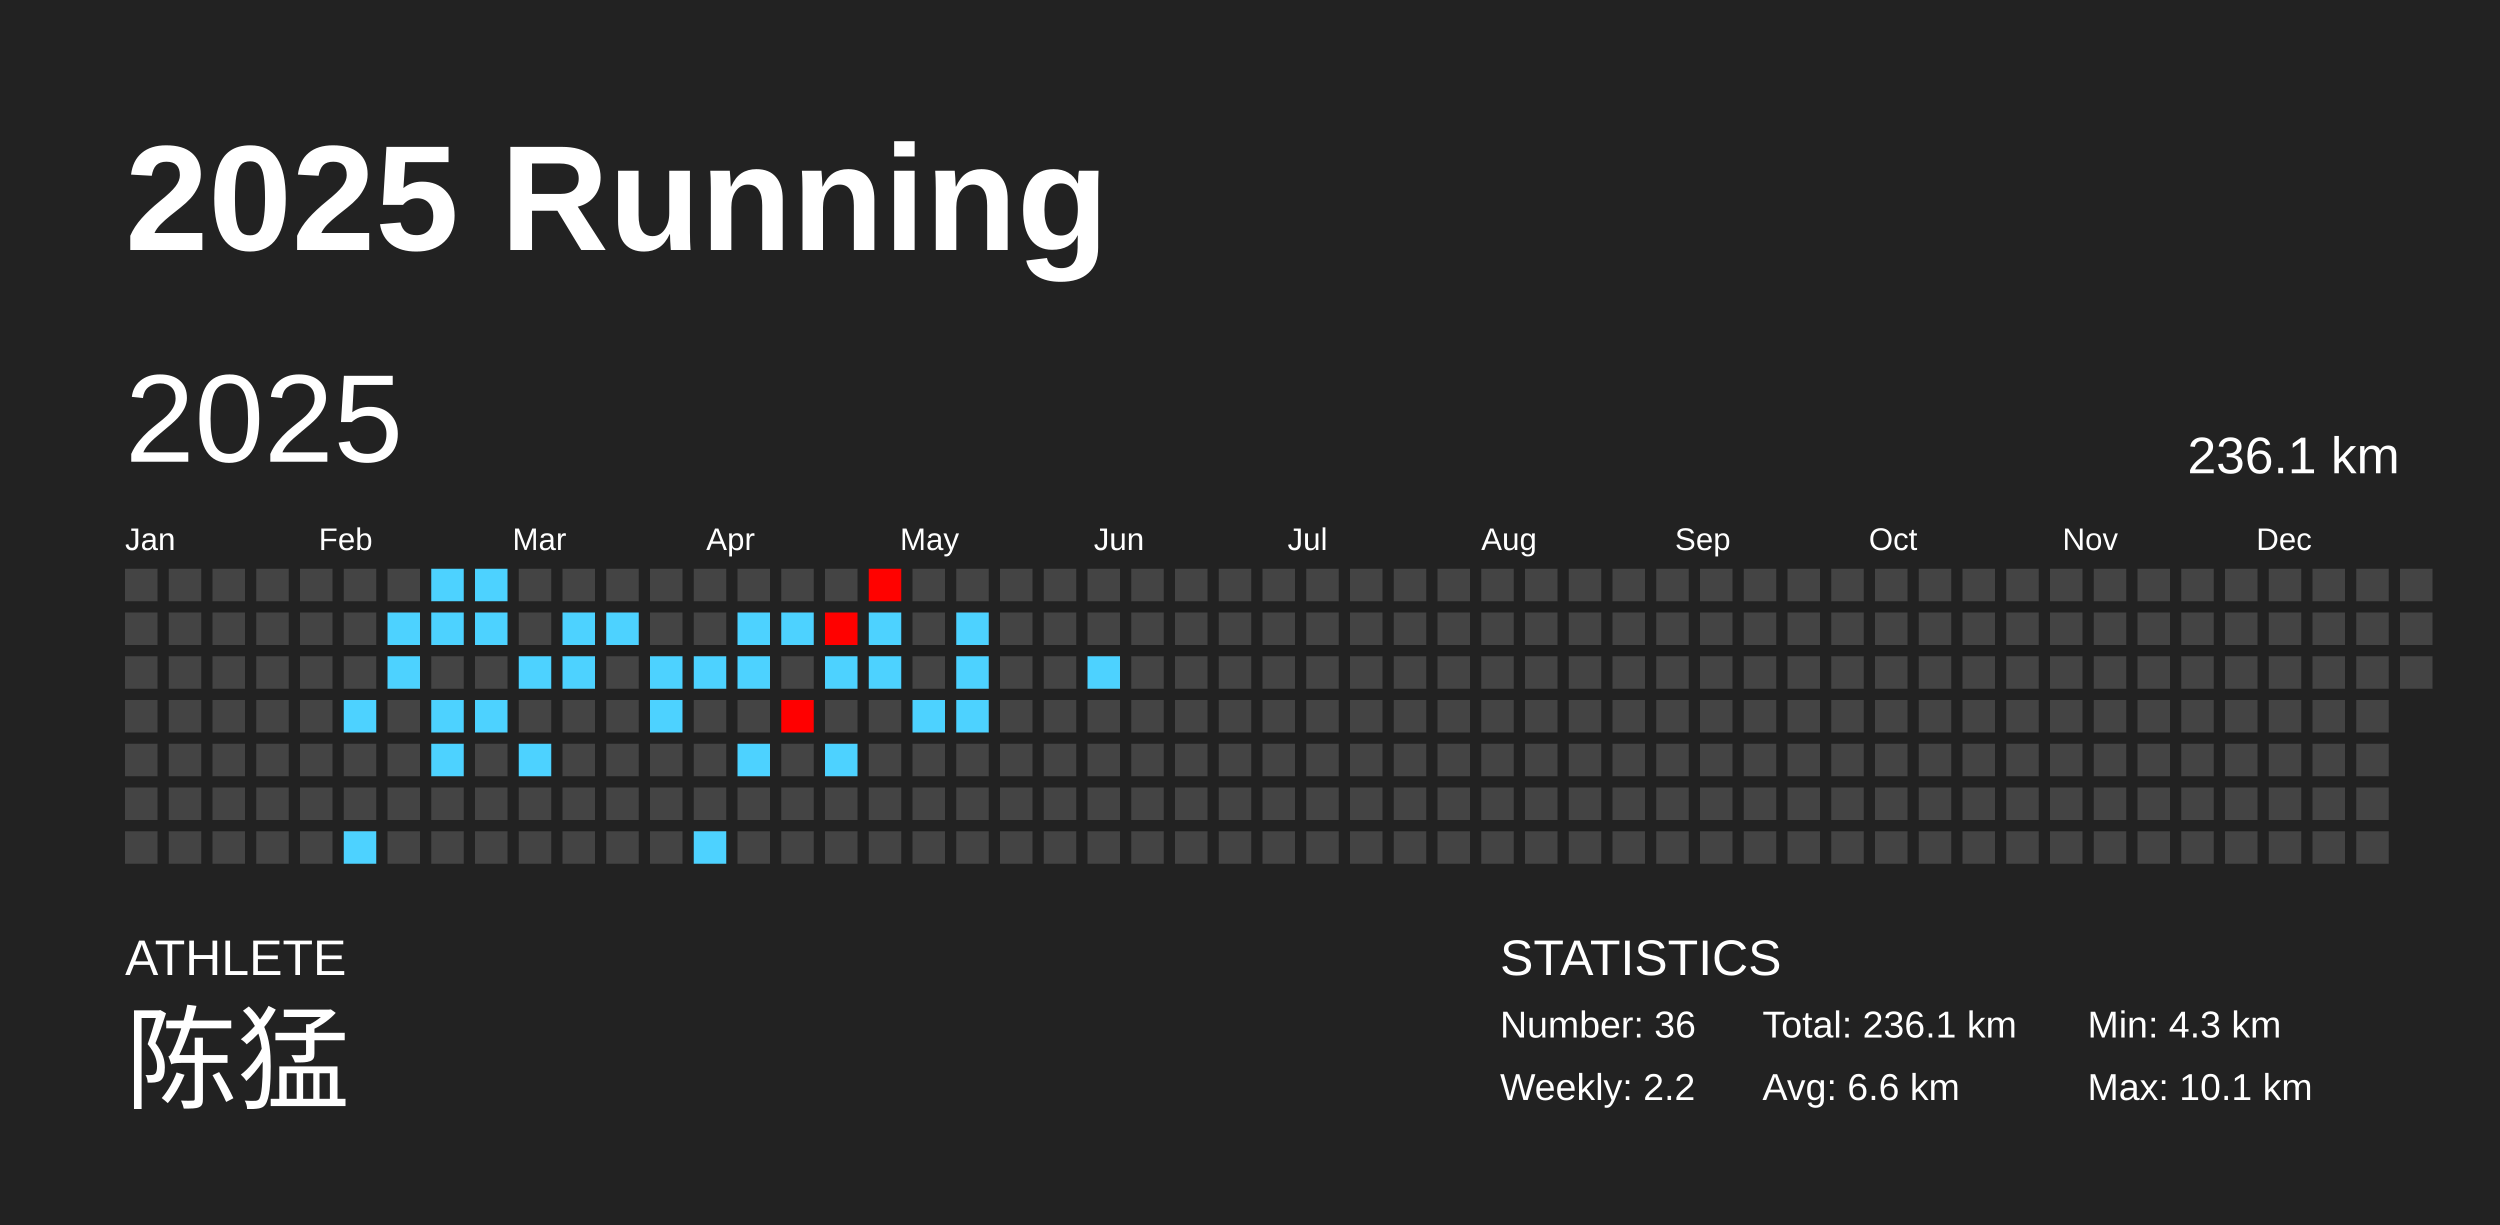
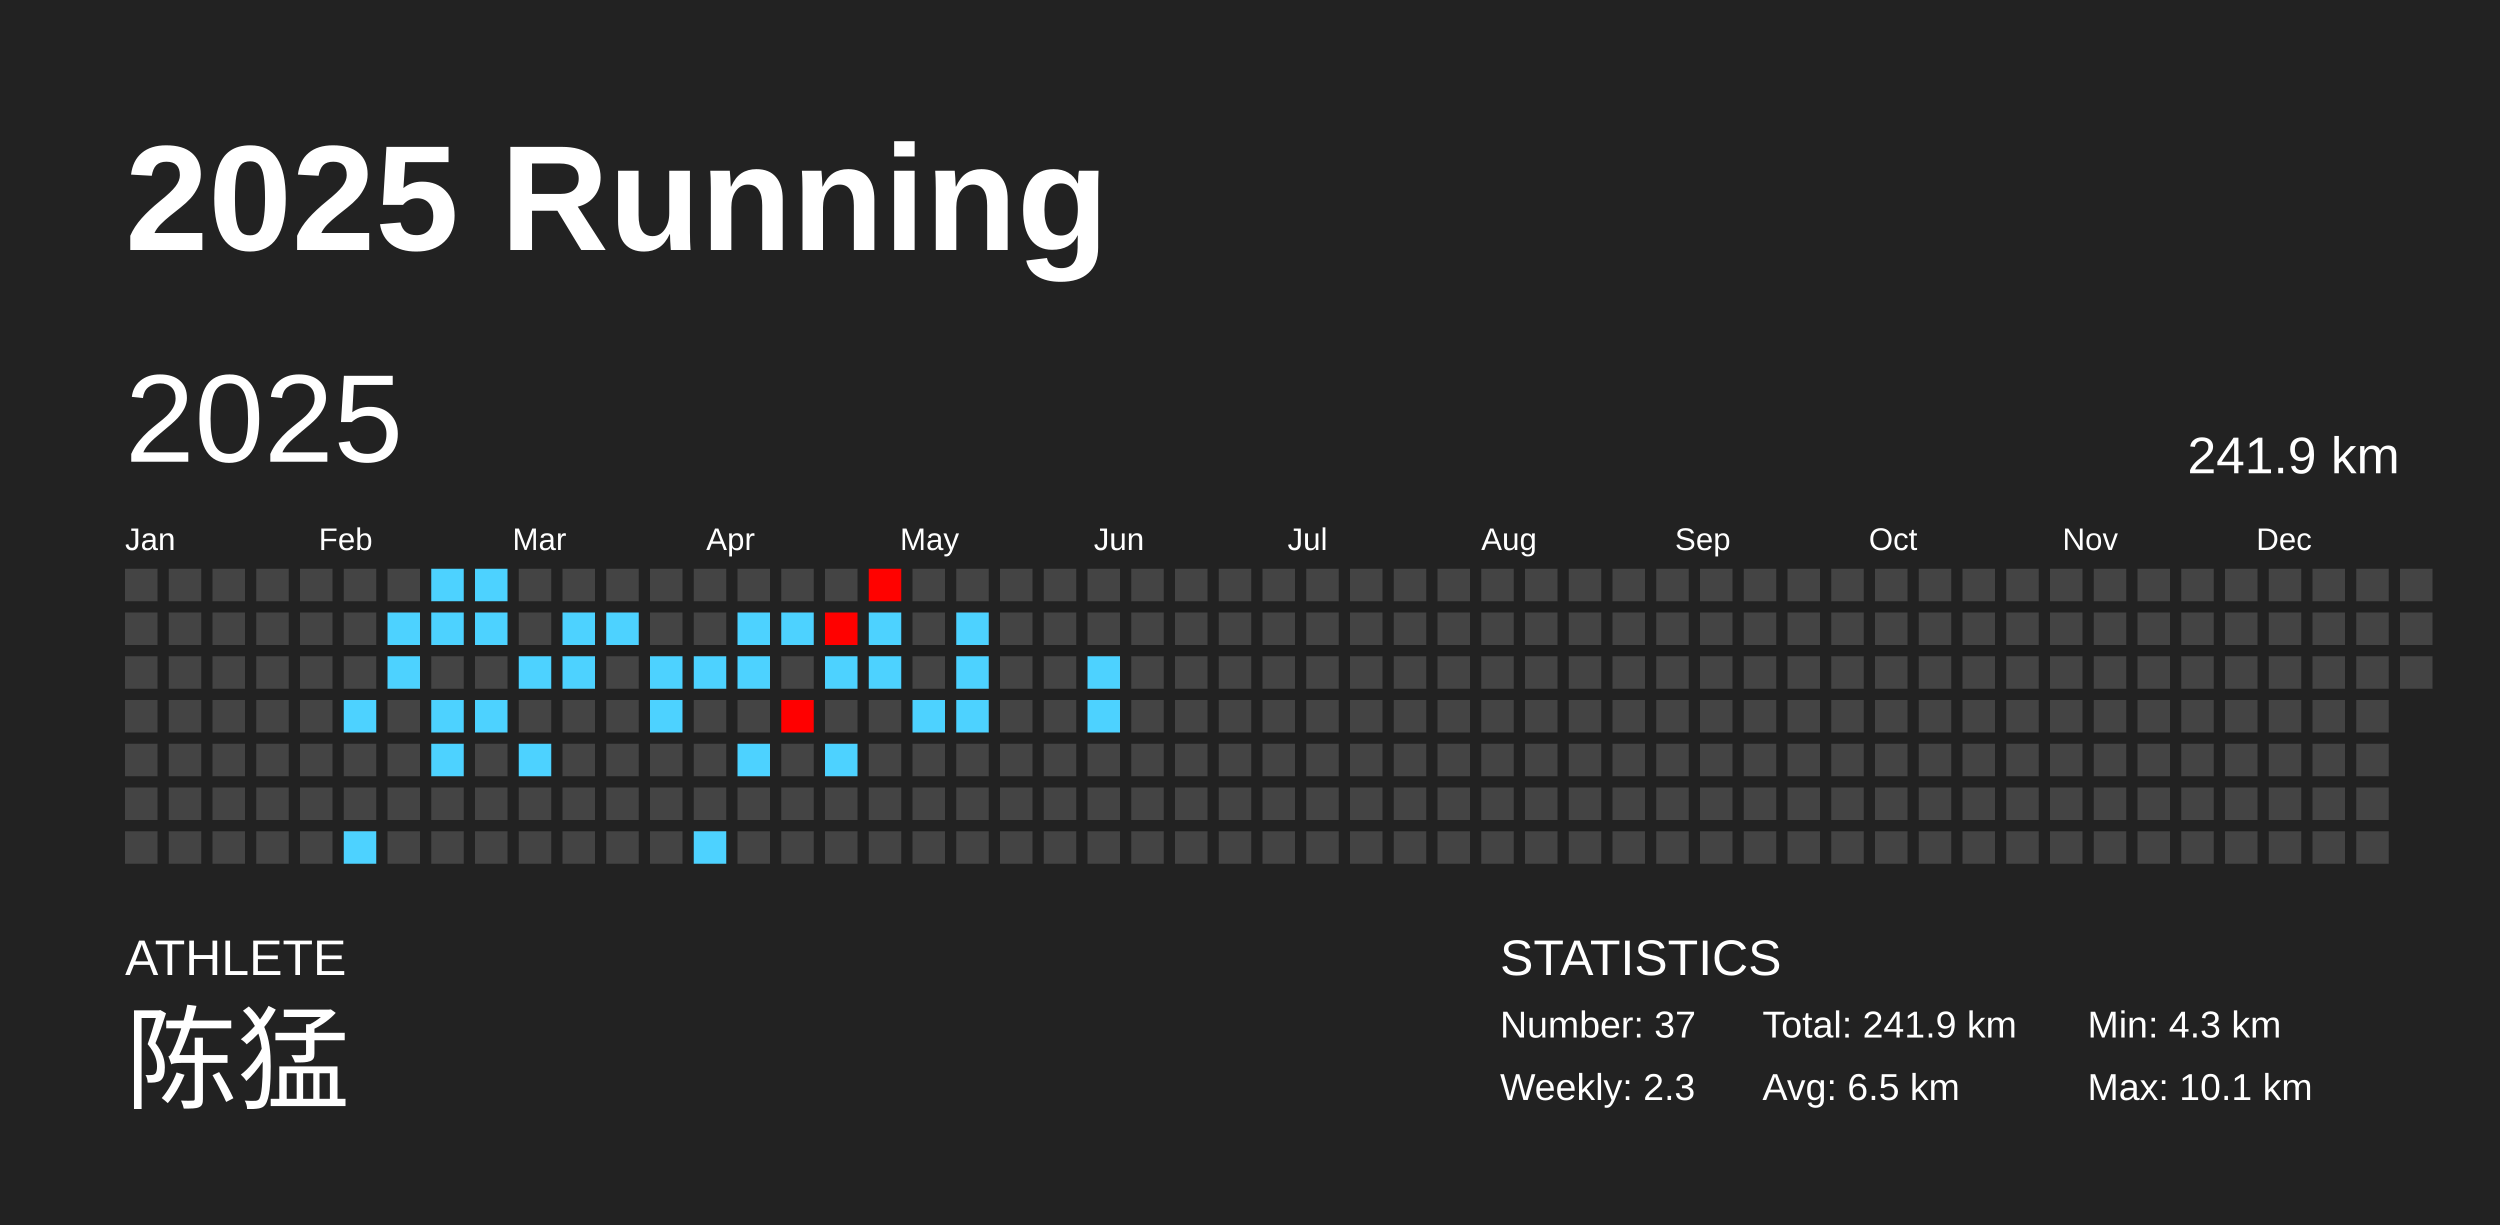
<svg xmlns="http://www.w3.org/2000/svg" baseProfile="full" height="98mm" version="1.1" viewBox="0,0,200,98" width="200mm">
  <defs />
  <rect fill="#222222" height="98" width="200" x="0" y="0" />
  <text fill="#FFFFFF" style="font-size:12px; font-family:Arial; font-weight:bold;" x="10" y="20">2025 Running</text>
  <text fill="#FFFFFF" style="font-size:4px; font-family:Arial" x="10" y="78">ATHLETE</text>
  <text fill="#FFFFFF" style="font-size:9px; font-family:Arial" x="10" y="88">陈猛</text>
  <text fill="#FFFFFF" style="font-size:4px; font-family:Arial" x="120" y="78">STATISTICS</text>
-   <text fill="#FFFFFF" style="font-size:3px; font-family:Arial" x="120" y="83">Number: 36</text>
-   <text fill="#FFFFFF" style="font-size:3px; font-family:Arial" x="120" y="88">Weekly: 2.2</text>
-   <text fill="#FFFFFF" style="font-size:3px; font-family:Arial" x="141" y="83">Total: 236.1 km</text>
-   <text fill="#FFFFFF" style="font-size:3px; font-family:Arial" x="141" y="88">Avg: 6.6 km</text>
+   <text fill="#FFFFFF" style="font-size:3px; font-family:Arial" x="120" y="83">Number: 37</text>
+   <text fill="#FFFFFF" style="font-size:3px; font-family:Arial" x="120" y="88">Weekly: 2.3</text>
+   <text fill="#FFFFFF" style="font-size:3px; font-family:Arial" x="141" y="83">Total: 241.9 km</text>
+   <text fill="#FFFFFF" style="font-size:3px; font-family:Arial" x="141" y="88">Avg: 6.5 km</text>
  <text fill="#FFFFFF" style="font-size:3px; font-family:Arial" x="167" y="83">Min: 4.3 km</text>
  <text fill="#FFFFFF" style="font-size:3px; font-family:Arial" x="167" y="88">Max: 10.1 km</text>
  <text dominant-baseline="hanging" fill="#FFFFFF" style="font-size:10.0px; font-family:Arial;" x="10" y="30">2025</text>
-   <text dominant-baseline="hanging" fill="#FFFFFF" style="font-size:4.125px; font-family:Arial;" x="175" y="35">236.1 km</text>
+   <text dominant-baseline="hanging" fill="#FFFFFF" style="font-size:4.125px; font-family:Arial;" x="175" y="35">241.9 km</text>
  <text fill="#FFFFFF" style="font-size:2.5px; font-family:Arial" x="10.0" y="44">Jan</text>
  <text fill="#FFFFFF" style="font-size:2.5px; font-family:Arial" x="25.5" y="44">Feb</text>
  <text fill="#FFFFFF" style="font-size:2.5px; font-family:Arial" x="41.0" y="44">Mar</text>
  <text fill="#FFFFFF" style="font-size:2.5px; font-family:Arial" x="56.5" y="44">Apr</text>
  <text fill="#FFFFFF" style="font-size:2.5px; font-family:Arial" x="72.0" y="44">May</text>
  <text fill="#FFFFFF" style="font-size:2.5px; font-family:Arial" x="87.5" y="44">Jun</text>
  <text fill="#FFFFFF" style="font-size:2.5px; font-family:Arial" x="103.0" y="44">Jul</text>
  <text fill="#FFFFFF" style="font-size:2.5px; font-family:Arial" x="118.5" y="44">Aug</text>
  <text fill="#FFFFFF" style="font-size:2.5px; font-family:Arial" x="134.0" y="44">Sep</text>
  <text fill="#FFFFFF" style="font-size:2.5px; font-family:Arial" x="149.5" y="44">Oct</text>
  <text fill="#FFFFFF" style="font-size:2.5px; font-family:Arial" x="165.0" y="44">Nov</text>
  <text fill="#FFFFFF" style="font-size:2.5px; font-family:Arial" x="180.5" y="44">Dec</text>
  <rect fill="#444444" height="2.6" width="2.6" x="10.0" y="45.5" />
  <rect fill="#444444" height="2.6" width="2.6" x="10.0" y="49.0" />
  <rect fill="#444444" height="2.6" width="2.6" x="10.0" y="52.5" />
  <rect fill="#444444" height="2.6" width="2.6" x="10.0" y="56.0" />
  <rect fill="#444444" height="2.6" width="2.6" x="10.0" y="59.5" />
  <rect fill="#444444" height="2.6" width="2.6" x="10.0" y="63.0" />
  <rect fill="#444444" height="2.6" width="2.6" x="10.0" y="66.5" />
  <rect fill="#444444" height="2.6" width="2.6" x="13.5" y="45.5" />
  <rect fill="#444444" height="2.6" width="2.6" x="13.5" y="49.0" />
  <rect fill="#444444" height="2.6" width="2.6" x="13.5" y="52.5" />
  <rect fill="#444444" height="2.6" width="2.6" x="13.5" y="56.0" />
  <rect fill="#444444" height="2.6" width="2.6" x="13.5" y="59.5" />
  <rect fill="#444444" height="2.6" width="2.6" x="13.5" y="63.0" />
  <rect fill="#444444" height="2.6" width="2.6" x="13.5" y="66.5" />
  <rect fill="#444444" height="2.6" width="2.6" x="17.0" y="45.5" />
  <rect fill="#444444" height="2.6" width="2.6" x="17.0" y="49.0" />
  <rect fill="#444444" height="2.6" width="2.6" x="17.0" y="52.5" />
  <rect fill="#444444" height="2.6" width="2.6" x="17.0" y="56.0" />
  <rect fill="#444444" height="2.6" width="2.6" x="17.0" y="59.5" />
  <rect fill="#444444" height="2.6" width="2.6" x="17.0" y="63.0" />
  <rect fill="#444444" height="2.6" width="2.6" x="17.0" y="66.5" />
  <rect fill="#444444" height="2.6" width="2.6" x="20.5" y="45.5" />
  <rect fill="#444444" height="2.6" width="2.6" x="20.5" y="49.0" />
  <rect fill="#444444" height="2.6" width="2.6" x="20.5" y="52.5" />
  <rect fill="#444444" height="2.6" width="2.6" x="20.5" y="56.0" />
  <rect fill="#444444" height="2.6" width="2.6" x="20.5" y="59.5" />
  <rect fill="#444444" height="2.6" width="2.6" x="20.5" y="63.0" />
  <rect fill="#444444" height="2.6" width="2.6" x="20.5" y="66.5" />
  <rect fill="#444444" height="2.6" width="2.6" x="24.0" y="45.5" />
  <rect fill="#444444" height="2.6" width="2.6" x="24.0" y="49.0" />
  <rect fill="#444444" height="2.6" width="2.6" x="24.0" y="52.5" />
  <rect fill="#444444" height="2.6" width="2.6" x="24.0" y="56.0" />
  <rect fill="#444444" height="2.6" width="2.6" x="24.0" y="59.5" />
  <rect fill="#444444" height="2.6" width="2.6" x="24.0" y="63.0" />
  <rect fill="#444444" height="2.6" width="2.6" x="24.0" y="66.5" />
  <rect fill="#444444" height="2.6" width="2.6" x="27.5" y="45.5" />
  <rect fill="#444444" height="2.6" width="2.6" x="27.5" y="49.0" />
  <rect fill="#444444" height="2.6" width="2.6" x="27.5" y="52.5" />
  <rect fill="#4dd2ff" height="2.6" width="2.6" x="27.5" y="56.0" />
  <rect fill="#444444" height="2.6" width="2.6" x="27.5" y="59.5" />
  <rect fill="#444444" height="2.6" width="2.6" x="27.5" y="63.0" />
  <rect fill="#4dd2ff" height="2.6" width="2.6" x="27.5" y="66.5" />
  <rect fill="#444444" height="2.6" width="2.6" x="31.0" y="45.5" />
  <rect fill="#4dd2ff" height="2.6" width="2.6" x="31.0" y="49.0" />
  <rect fill="#4dd2ff" height="2.6" width="2.6" x="31.0" y="52.5" />
  <rect fill="#444444" height="2.6" width="2.6" x="31.0" y="56.0" />
  <rect fill="#444444" height="2.6" width="2.6" x="31.0" y="59.5" />
  <rect fill="#444444" height="2.6" width="2.6" x="31.0" y="63.0" />
  <rect fill="#444444" height="2.6" width="2.6" x="31.0" y="66.5" />
  <rect fill="#4dd2ff" height="2.6" width="2.6" x="34.5" y="45.5" />
  <rect fill="#4dd2ff" height="2.6" width="2.6" x="34.5" y="49.0" />
  <rect fill="#444444" height="2.6" width="2.6" x="34.5" y="52.5" />
  <rect fill="#4dd2ff" height="2.6" width="2.6" x="34.5" y="56.0" />
  <rect fill="#4dd2ff" height="2.6" width="2.6" x="34.5" y="59.5" />
  <rect fill="#444444" height="2.6" width="2.6" x="34.5" y="63.0" />
  <rect fill="#444444" height="2.6" width="2.6" x="34.5" y="66.5" />
  <rect fill="#4dd2ff" height="2.6" width="2.6" x="38.0" y="45.5" />
  <rect fill="#4dd2ff" height="2.6" width="2.6" x="38.0" y="49.0" />
  <rect fill="#444444" height="2.6" width="2.6" x="38.0" y="52.5" />
  <rect fill="#4dd2ff" height="2.6" width="2.6" x="38.0" y="56.0" />
  <rect fill="#444444" height="2.6" width="2.6" x="38.0" y="59.5" />
  <rect fill="#444444" height="2.6" width="2.6" x="38.0" y="63.0" />
  <rect fill="#444444" height="2.6" width="2.6" x="38.0" y="66.5" />
  <rect fill="#444444" height="2.6" width="2.6" x="41.5" y="45.5" />
  <rect fill="#444444" height="2.6" width="2.6" x="41.5" y="49.0" />
  <rect fill="#4dd2ff" height="2.6" width="2.6" x="41.5" y="52.5" />
  <rect fill="#444444" height="2.6" width="2.6" x="41.5" y="56.0" />
  <rect fill="#4dd2ff" height="2.6" width="2.6" x="41.5" y="59.5" />
  <rect fill="#444444" height="2.6" width="2.6" x="41.5" y="63.0" />
  <rect fill="#444444" height="2.6" width="2.6" x="41.5" y="66.5" />
  <rect fill="#444444" height="2.6" width="2.6" x="45.0" y="45.5" />
  <rect fill="#4dd2ff" height="2.6" width="2.6" x="45.0" y="49.0" />
  <rect fill="#4dd2ff" height="2.6" width="2.6" x="45.0" y="52.5" />
  <rect fill="#444444" height="2.6" width="2.6" x="45.0" y="56.0" />
  <rect fill="#444444" height="2.6" width="2.6" x="45.0" y="59.5" />
  <rect fill="#444444" height="2.6" width="2.6" x="45.0" y="63.0" />
  <rect fill="#444444" height="2.6" width="2.6" x="45.0" y="66.5" />
  <rect fill="#444444" height="2.6" width="2.6" x="48.5" y="45.5" />
  <rect fill="#4dd2ff" height="2.6" width="2.6" x="48.5" y="49.0" />
  <rect fill="#444444" height="2.6" width="2.6" x="48.5" y="52.5" />
  <rect fill="#444444" height="2.6" width="2.6" x="48.5" y="56.0" />
  <rect fill="#444444" height="2.6" width="2.6" x="48.5" y="59.5" />
  <rect fill="#444444" height="2.6" width="2.6" x="48.5" y="63.0" />
  <rect fill="#444444" height="2.6" width="2.6" x="48.5" y="66.5" />
  <rect fill="#444444" height="2.6" width="2.6" x="52.0" y="45.5" />
  <rect fill="#444444" height="2.6" width="2.6" x="52.0" y="49.0" />
  <rect fill="#4dd2ff" height="2.6" width="2.6" x="52.0" y="52.5" />
  <rect fill="#4dd2ff" height="2.6" width="2.6" x="52.0" y="56.0" />
  <rect fill="#444444" height="2.6" width="2.6" x="52.0" y="59.5" />
  <rect fill="#444444" height="2.6" width="2.6" x="52.0" y="63.0" />
  <rect fill="#444444" height="2.6" width="2.6" x="52.0" y="66.5" />
  <rect fill="#444444" height="2.6" width="2.6" x="55.5" y="45.5" />
  <rect fill="#444444" height="2.6" width="2.6" x="55.5" y="49.0" />
  <rect fill="#4dd2ff" height="2.6" width="2.6" x="55.5" y="52.5" />
  <rect fill="#444444" height="2.6" width="2.6" x="55.5" y="56.0" />
  <rect fill="#444444" height="2.6" width="2.6" x="55.5" y="59.5" />
  <rect fill="#444444" height="2.6" width="2.6" x="55.5" y="63.0" />
  <rect fill="#4dd2ff" height="2.6" width="2.6" x="55.5" y="66.5" />
  <rect fill="#444444" height="2.6" width="2.6" x="59.0" y="45.5" />
  <rect fill="#4dd2ff" height="2.6" width="2.6" x="59.0" y="49.0" />
  <rect fill="#4dd2ff" height="2.6" width="2.6" x="59.0" y="52.5" />
  <rect fill="#444444" height="2.6" width="2.6" x="59.0" y="56.0" />
  <rect fill="#4dd2ff" height="2.6" width="2.6" x="59.0" y="59.5" />
  <rect fill="#444444" height="2.6" width="2.6" x="59.0" y="63.0" />
  <rect fill="#444444" height="2.6" width="2.6" x="59.0" y="66.5" />
  <rect fill="#444444" height="2.6" width="2.6" x="62.5" y="45.5" />
  <rect fill="#4dd2ff" height="2.6" width="2.6" x="62.5" y="49.0" />
  <rect fill="#444444" height="2.6" width="2.6" x="62.5" y="52.5" />
  <rect fill="#ff0000" height="2.6" width="2.6" x="62.5" y="56.0" />
  <rect fill="#444444" height="2.6" width="2.6" x="62.5" y="59.5" />
  <rect fill="#444444" height="2.6" width="2.6" x="62.5" y="63.0" />
  <rect fill="#444444" height="2.6" width="2.6" x="62.5" y="66.5" />
  <rect fill="#444444" height="2.6" width="2.6" x="66.0" y="45.5" />
  <rect fill="#ff0100" height="2.6" width="2.6" x="66.0" y="49.0" />
  <rect fill="#4dd2ff" height="2.6" width="2.6" x="66.0" y="52.5" />
  <rect fill="#444444" height="2.6" width="2.6" x="66.0" y="56.0" />
  <rect fill="#4dd2ff" height="2.6" width="2.6" x="66.0" y="59.5" />
  <rect fill="#444444" height="2.6" width="2.6" x="66.0" y="63.0" />
  <rect fill="#444444" height="2.6" width="2.6" x="66.0" y="66.5" />
  <rect fill="#ff0200" height="2.6" width="2.6" x="69.5" y="45.5" />
  <rect fill="#4dd2ff" height="2.6" width="2.6" x="69.5" y="49.0" />
  <rect fill="#4dd2ff" height="2.6" width="2.6" x="69.5" y="52.5" />
  <rect fill="#444444" height="2.6" width="2.6" x="69.5" y="56.0" />
  <rect fill="#444444" height="2.6" width="2.6" x="69.5" y="59.5" />
  <rect fill="#444444" height="2.6" width="2.6" x="69.5" y="63.0" />
  <rect fill="#444444" height="2.6" width="2.6" x="69.5" y="66.5" />
  <rect fill="#444444" height="2.6" width="2.6" x="73.0" y="45.5" />
  <rect fill="#444444" height="2.6" width="2.6" x="73.0" y="49.0" />
  <rect fill="#444444" height="2.6" width="2.6" x="73.0" y="52.5" />
  <rect fill="#4dd2ff" height="2.6" width="2.6" x="73.0" y="56.0" />
  <rect fill="#444444" height="2.6" width="2.6" x="73.0" y="59.5" />
  <rect fill="#444444" height="2.6" width="2.6" x="73.0" y="63.0" />
  <rect fill="#444444" height="2.6" width="2.6" x="73.0" y="66.5" />
  <rect fill="#444444" height="2.6" width="2.6" x="76.5" y="45.5" />
  <rect fill="#4dd2ff" height="2.6" width="2.6" x="76.5" y="49.0" />
  <rect fill="#4dd2ff" height="2.6" width="2.6" x="76.5" y="52.5" />
  <rect fill="#4dd2ff" height="2.6" width="2.6" x="76.5" y="56.0" />
  <rect fill="#444444" height="2.6" width="2.6" x="76.5" y="59.5" />
  <rect fill="#444444" height="2.6" width="2.6" x="76.5" y="63.0" />
  <rect fill="#444444" height="2.6" width="2.6" x="76.5" y="66.5" />
  <rect fill="#444444" height="2.6" width="2.6" x="80.0" y="45.5" />
  <rect fill="#444444" height="2.6" width="2.6" x="80.0" y="49.0" />
  <rect fill="#444444" height="2.6" width="2.6" x="80.0" y="52.5" />
  <rect fill="#444444" height="2.6" width="2.6" x="80.0" y="56.0" />
  <rect fill="#444444" height="2.6" width="2.6" x="80.0" y="59.5" />
  <rect fill="#444444" height="2.6" width="2.6" x="80.0" y="63.0" />
  <rect fill="#444444" height="2.6" width="2.6" x="80.0" y="66.5" />
  <rect fill="#444444" height="2.6" width="2.6" x="83.5" y="45.5" />
  <rect fill="#444444" height="2.6" width="2.6" x="83.5" y="49.0" />
  <rect fill="#444444" height="2.6" width="2.6" x="83.5" y="52.5" />
  <rect fill="#444444" height="2.6" width="2.6" x="83.5" y="56.0" />
  <rect fill="#444444" height="2.6" width="2.6" x="83.5" y="59.5" />
  <rect fill="#444444" height="2.6" width="2.6" x="83.5" y="63.0" />
  <rect fill="#444444" height="2.6" width="2.6" x="83.5" y="66.5" />
  <rect fill="#444444" height="2.6" width="2.6" x="87.0" y="45.5" />
  <rect fill="#444444" height="2.6" width="2.6" x="87.0" y="49.0" />
  <rect fill="#4dd2ff" height="2.6" width="2.6" x="87.0" y="52.5" />
-   <rect fill="#444444" height="2.6" width="2.6" x="87.0" y="56.0" />
+   <rect fill="#4dd2ff" height="2.6" width="2.6" x="87.0" y="56.0" />
  <rect fill="#444444" height="2.6" width="2.6" x="87.0" y="59.5" />
  <rect fill="#444444" height="2.6" width="2.6" x="87.0" y="63.0" />
  <rect fill="#444444" height="2.6" width="2.6" x="87.0" y="66.5" />
  <rect fill="#444444" height="2.6" width="2.6" x="90.5" y="45.5" />
  <rect fill="#444444" height="2.6" width="2.6" x="90.5" y="49.0" />
  <rect fill="#444444" height="2.6" width="2.6" x="90.5" y="52.5" />
  <rect fill="#444444" height="2.6" width="2.6" x="90.5" y="56.0" />
  <rect fill="#444444" height="2.6" width="2.6" x="90.5" y="59.5" />
  <rect fill="#444444" height="2.6" width="2.6" x="90.5" y="63.0" />
  <rect fill="#444444" height="2.6" width="2.6" x="90.5" y="66.5" />
  <rect fill="#444444" height="2.6" width="2.6" x="94.0" y="45.5" />
  <rect fill="#444444" height="2.6" width="2.6" x="94.0" y="49.0" />
  <rect fill="#444444" height="2.6" width="2.6" x="94.0" y="52.5" />
  <rect fill="#444444" height="2.6" width="2.6" x="94.0" y="56.0" />
  <rect fill="#444444" height="2.6" width="2.6" x="94.0" y="59.5" />
  <rect fill="#444444" height="2.6" width="2.6" x="94.0" y="63.0" />
  <rect fill="#444444" height="2.6" width="2.6" x="94.0" y="66.5" />
  <rect fill="#444444" height="2.6" width="2.6" x="97.5" y="45.5" />
  <rect fill="#444444" height="2.6" width="2.6" x="97.5" y="49.0" />
  <rect fill="#444444" height="2.6" width="2.6" x="97.5" y="52.5" />
  <rect fill="#444444" height="2.6" width="2.6" x="97.5" y="56.0" />
  <rect fill="#444444" height="2.6" width="2.6" x="97.5" y="59.5" />
  <rect fill="#444444" height="2.6" width="2.6" x="97.5" y="63.0" />
  <rect fill="#444444" height="2.6" width="2.6" x="97.5" y="66.5" />
  <rect fill="#444444" height="2.6" width="2.6" x="101.0" y="45.5" />
  <rect fill="#444444" height="2.6" width="2.6" x="101.0" y="49.0" />
  <rect fill="#444444" height="2.6" width="2.6" x="101.0" y="52.5" />
  <rect fill="#444444" height="2.6" width="2.6" x="101.0" y="56.0" />
  <rect fill="#444444" height="2.6" width="2.6" x="101.0" y="59.5" />
  <rect fill="#444444" height="2.6" width="2.6" x="101.0" y="63.0" />
  <rect fill="#444444" height="2.6" width="2.6" x="101.0" y="66.5" />
  <rect fill="#444444" height="2.6" width="2.6" x="104.5" y="45.5" />
  <rect fill="#444444" height="2.6" width="2.6" x="104.5" y="49.0" />
  <rect fill="#444444" height="2.6" width="2.6" x="104.5" y="52.5" />
  <rect fill="#444444" height="2.6" width="2.6" x="104.5" y="56.0" />
  <rect fill="#444444" height="2.6" width="2.6" x="104.5" y="59.5" />
  <rect fill="#444444" height="2.6" width="2.6" x="104.5" y="63.0" />
  <rect fill="#444444" height="2.6" width="2.6" x="104.5" y="66.5" />
  <rect fill="#444444" height="2.6" width="2.6" x="108.0" y="45.5" />
  <rect fill="#444444" height="2.6" width="2.6" x="108.0" y="49.0" />
  <rect fill="#444444" height="2.6" width="2.6" x="108.0" y="52.5" />
  <rect fill="#444444" height="2.6" width="2.6" x="108.0" y="56.0" />
  <rect fill="#444444" height="2.6" width="2.6" x="108.0" y="59.5" />
  <rect fill="#444444" height="2.6" width="2.6" x="108.0" y="63.0" />
  <rect fill="#444444" height="2.6" width="2.6" x="108.0" y="66.5" />
  <rect fill="#444444" height="2.6" width="2.6" x="111.5" y="45.5" />
  <rect fill="#444444" height="2.6" width="2.6" x="111.5" y="49.0" />
  <rect fill="#444444" height="2.6" width="2.6" x="111.5" y="52.5" />
  <rect fill="#444444" height="2.6" width="2.6" x="111.5" y="56.0" />
  <rect fill="#444444" height="2.6" width="2.6" x="111.5" y="59.5" />
  <rect fill="#444444" height="2.6" width="2.6" x="111.5" y="63.0" />
  <rect fill="#444444" height="2.6" width="2.6" x="111.5" y="66.5" />
  <rect fill="#444444" height="2.6" width="2.6" x="115.0" y="45.5" />
  <rect fill="#444444" height="2.6" width="2.6" x="115.0" y="49.0" />
  <rect fill="#444444" height="2.6" width="2.6" x="115.0" y="52.5" />
  <rect fill="#444444" height="2.6" width="2.6" x="115.0" y="56.0" />
  <rect fill="#444444" height="2.6" width="2.6" x="115.0" y="59.5" />
  <rect fill="#444444" height="2.6" width="2.6" x="115.0" y="63.0" />
  <rect fill="#444444" height="2.6" width="2.6" x="115.0" y="66.5" />
  <rect fill="#444444" height="2.6" width="2.6" x="118.5" y="45.5" />
  <rect fill="#444444" height="2.6" width="2.6" x="118.5" y="49.0" />
  <rect fill="#444444" height="2.6" width="2.6" x="118.5" y="52.5" />
  <rect fill="#444444" height="2.6" width="2.6" x="118.5" y="56.0" />
  <rect fill="#444444" height="2.6" width="2.6" x="118.5" y="59.5" />
  <rect fill="#444444" height="2.6" width="2.6" x="118.5" y="63.0" />
  <rect fill="#444444" height="2.6" width="2.6" x="118.5" y="66.5" />
  <rect fill="#444444" height="2.6" width="2.6" x="122.0" y="45.5" />
  <rect fill="#444444" height="2.6" width="2.6" x="122.0" y="49.0" />
  <rect fill="#444444" height="2.6" width="2.6" x="122.0" y="52.5" />
  <rect fill="#444444" height="2.6" width="2.6" x="122.0" y="56.0" />
  <rect fill="#444444" height="2.6" width="2.6" x="122.0" y="59.5" />
  <rect fill="#444444" height="2.6" width="2.6" x="122.0" y="63.0" />
  <rect fill="#444444" height="2.6" width="2.6" x="122.0" y="66.5" />
  <rect fill="#444444" height="2.6" width="2.6" x="125.5" y="45.5" />
  <rect fill="#444444" height="2.6" width="2.6" x="125.5" y="49.0" />
  <rect fill="#444444" height="2.6" width="2.6" x="125.5" y="52.5" />
  <rect fill="#444444" height="2.6" width="2.6" x="125.5" y="56.0" />
  <rect fill="#444444" height="2.6" width="2.6" x="125.5" y="59.5" />
  <rect fill="#444444" height="2.6" width="2.6" x="125.5" y="63.0" />
  <rect fill="#444444" height="2.6" width="2.6" x="125.5" y="66.5" />
  <rect fill="#444444" height="2.6" width="2.6" x="129.0" y="45.5" />
  <rect fill="#444444" height="2.6" width="2.6" x="129.0" y="49.0" />
  <rect fill="#444444" height="2.6" width="2.6" x="129.0" y="52.5" />
  <rect fill="#444444" height="2.6" width="2.6" x="129.0" y="56.0" />
  <rect fill="#444444" height="2.6" width="2.6" x="129.0" y="59.5" />
  <rect fill="#444444" height="2.6" width="2.6" x="129.0" y="63.0" />
  <rect fill="#444444" height="2.6" width="2.6" x="129.0" y="66.5" />
  <rect fill="#444444" height="2.6" width="2.6" x="132.5" y="45.5" />
  <rect fill="#444444" height="2.6" width="2.6" x="132.5" y="49.0" />
  <rect fill="#444444" height="2.6" width="2.6" x="132.5" y="52.5" />
  <rect fill="#444444" height="2.6" width="2.6" x="132.5" y="56.0" />
  <rect fill="#444444" height="2.6" width="2.6" x="132.5" y="59.5" />
  <rect fill="#444444" height="2.6" width="2.6" x="132.5" y="63.0" />
  <rect fill="#444444" height="2.6" width="2.6" x="132.5" y="66.5" />
  <rect fill="#444444" height="2.6" width="2.6" x="136.0" y="45.5" />
  <rect fill="#444444" height="2.6" width="2.6" x="136.0" y="49.0" />
  <rect fill="#444444" height="2.6" width="2.6" x="136.0" y="52.5" />
  <rect fill="#444444" height="2.6" width="2.6" x="136.0" y="56.0" />
  <rect fill="#444444" height="2.6" width="2.6" x="136.0" y="59.5" />
  <rect fill="#444444" height="2.6" width="2.6" x="136.0" y="63.0" />
  <rect fill="#444444" height="2.6" width="2.6" x="136.0" y="66.5" />
  <rect fill="#444444" height="2.6" width="2.6" x="139.5" y="45.5" />
  <rect fill="#444444" height="2.6" width="2.6" x="139.5" y="49.0" />
  <rect fill="#444444" height="2.6" width="2.6" x="139.5" y="52.5" />
  <rect fill="#444444" height="2.6" width="2.6" x="139.5" y="56.0" />
  <rect fill="#444444" height="2.6" width="2.6" x="139.5" y="59.5" />
  <rect fill="#444444" height="2.6" width="2.6" x="139.5" y="63.0" />
  <rect fill="#444444" height="2.6" width="2.6" x="139.5" y="66.5" />
  <rect fill="#444444" height="2.6" width="2.6" x="143.0" y="45.5" />
  <rect fill="#444444" height="2.6" width="2.6" x="143.0" y="49.0" />
  <rect fill="#444444" height="2.6" width="2.6" x="143.0" y="52.5" />
  <rect fill="#444444" height="2.6" width="2.6" x="143.0" y="56.0" />
  <rect fill="#444444" height="2.6" width="2.6" x="143.0" y="59.5" />
  <rect fill="#444444" height="2.6" width="2.6" x="143.0" y="63.0" />
  <rect fill="#444444" height="2.6" width="2.6" x="143.0" y="66.5" />
  <rect fill="#444444" height="2.6" width="2.6" x="146.5" y="45.5" />
  <rect fill="#444444" height="2.6" width="2.6" x="146.5" y="49.0" />
  <rect fill="#444444" height="2.6" width="2.6" x="146.5" y="52.5" />
  <rect fill="#444444" height="2.6" width="2.6" x="146.5" y="56.0" />
  <rect fill="#444444" height="2.6" width="2.6" x="146.5" y="59.5" />
  <rect fill="#444444" height="2.6" width="2.6" x="146.5" y="63.0" />
  <rect fill="#444444" height="2.6" width="2.6" x="146.5" y="66.5" />
  <rect fill="#444444" height="2.6" width="2.6" x="150.0" y="45.5" />
  <rect fill="#444444" height="2.6" width="2.6" x="150.0" y="49.0" />
  <rect fill="#444444" height="2.6" width="2.6" x="150.0" y="52.5" />
  <rect fill="#444444" height="2.6" width="2.6" x="150.0" y="56.0" />
  <rect fill="#444444" height="2.6" width="2.6" x="150.0" y="59.5" />
  <rect fill="#444444" height="2.6" width="2.6" x="150.0" y="63.0" />
  <rect fill="#444444" height="2.6" width="2.6" x="150.0" y="66.5" />
  <rect fill="#444444" height="2.6" width="2.6" x="153.5" y="45.5" />
  <rect fill="#444444" height="2.6" width="2.6" x="153.5" y="49.0" />
  <rect fill="#444444" height="2.6" width="2.6" x="153.5" y="52.5" />
  <rect fill="#444444" height="2.6" width="2.6" x="153.5" y="56.0" />
  <rect fill="#444444" height="2.6" width="2.6" x="153.5" y="59.5" />
  <rect fill="#444444" height="2.6" width="2.6" x="153.5" y="63.0" />
  <rect fill="#444444" height="2.6" width="2.6" x="153.5" y="66.5" />
  <rect fill="#444444" height="2.6" width="2.6" x="157.0" y="45.5" />
  <rect fill="#444444" height="2.6" width="2.6" x="157.0" y="49.0" />
  <rect fill="#444444" height="2.6" width="2.6" x="157.0" y="52.5" />
  <rect fill="#444444" height="2.6" width="2.6" x="157.0" y="56.0" />
  <rect fill="#444444" height="2.6" width="2.6" x="157.0" y="59.5" />
  <rect fill="#444444" height="2.6" width="2.6" x="157.0" y="63.0" />
  <rect fill="#444444" height="2.6" width="2.6" x="157.0" y="66.5" />
  <rect fill="#444444" height="2.6" width="2.6" x="160.5" y="45.5" />
  <rect fill="#444444" height="2.6" width="2.6" x="160.5" y="49.0" />
  <rect fill="#444444" height="2.6" width="2.6" x="160.5" y="52.5" />
  <rect fill="#444444" height="2.6" width="2.6" x="160.5" y="56.0" />
  <rect fill="#444444" height="2.6" width="2.6" x="160.5" y="59.5" />
  <rect fill="#444444" height="2.6" width="2.6" x="160.5" y="63.0" />
  <rect fill="#444444" height="2.6" width="2.6" x="160.5" y="66.5" />
  <rect fill="#444444" height="2.6" width="2.6" x="164.0" y="45.5" />
  <rect fill="#444444" height="2.6" width="2.6" x="164.0" y="49.0" />
  <rect fill="#444444" height="2.6" width="2.6" x="164.0" y="52.5" />
  <rect fill="#444444" height="2.6" width="2.6" x="164.0" y="56.0" />
  <rect fill="#444444" height="2.6" width="2.6" x="164.0" y="59.5" />
  <rect fill="#444444" height="2.6" width="2.6" x="164.0" y="63.0" />
  <rect fill="#444444" height="2.6" width="2.6" x="164.0" y="66.5" />
  <rect fill="#444444" height="2.6" width="2.6" x="167.5" y="45.5" />
  <rect fill="#444444" height="2.6" width="2.6" x="167.5" y="49.0" />
  <rect fill="#444444" height="2.6" width="2.6" x="167.5" y="52.5" />
  <rect fill="#444444" height="2.6" width="2.6" x="167.5" y="56.0" />
  <rect fill="#444444" height="2.6" width="2.6" x="167.5" y="59.5" />
  <rect fill="#444444" height="2.6" width="2.6" x="167.5" y="63.0" />
  <rect fill="#444444" height="2.6" width="2.6" x="167.5" y="66.5" />
  <rect fill="#444444" height="2.6" width="2.6" x="171.0" y="45.5" />
  <rect fill="#444444" height="2.6" width="2.6" x="171.0" y="49.0" />
  <rect fill="#444444" height="2.6" width="2.6" x="171.0" y="52.5" />
  <rect fill="#444444" height="2.6" width="2.6" x="171.0" y="56.0" />
  <rect fill="#444444" height="2.6" width="2.6" x="171.0" y="59.5" />
  <rect fill="#444444" height="2.6" width="2.6" x="171.0" y="63.0" />
  <rect fill="#444444" height="2.6" width="2.6" x="171.0" y="66.5" />
  <rect fill="#444444" height="2.6" width="2.6" x="174.5" y="45.5" />
  <rect fill="#444444" height="2.6" width="2.6" x="174.5" y="49.0" />
  <rect fill="#444444" height="2.6" width="2.6" x="174.5" y="52.5" />
  <rect fill="#444444" height="2.6" width="2.6" x="174.5" y="56.0" />
  <rect fill="#444444" height="2.6" width="2.6" x="174.5" y="59.5" />
  <rect fill="#444444" height="2.6" width="2.6" x="174.5" y="63.0" />
  <rect fill="#444444" height="2.6" width="2.6" x="174.5" y="66.5" />
  <rect fill="#444444" height="2.6" width="2.6" x="178.0" y="45.5" />
  <rect fill="#444444" height="2.6" width="2.6" x="178.0" y="49.0" />
  <rect fill="#444444" height="2.6" width="2.6" x="178.0" y="52.5" />
  <rect fill="#444444" height="2.6" width="2.6" x="178.0" y="56.0" />
  <rect fill="#444444" height="2.6" width="2.6" x="178.0" y="59.5" />
  <rect fill="#444444" height="2.6" width="2.6" x="178.0" y="63.0" />
  <rect fill="#444444" height="2.6" width="2.6" x="178.0" y="66.5" />
  <rect fill="#444444" height="2.6" width="2.6" x="181.5" y="45.5" />
  <rect fill="#444444" height="2.6" width="2.6" x="181.5" y="49.0" />
  <rect fill="#444444" height="2.6" width="2.6" x="181.5" y="52.5" />
  <rect fill="#444444" height="2.6" width="2.6" x="181.5" y="56.0" />
  <rect fill="#444444" height="2.6" width="2.6" x="181.5" y="59.5" />
  <rect fill="#444444" height="2.6" width="2.6" x="181.5" y="63.0" />
  <rect fill="#444444" height="2.6" width="2.6" x="181.5" y="66.5" />
  <rect fill="#444444" height="2.6" width="2.6" x="185.0" y="45.5" />
  <rect fill="#444444" height="2.6" width="2.6" x="185.0" y="49.0" />
  <rect fill="#444444" height="2.6" width="2.6" x="185.0" y="52.5" />
  <rect fill="#444444" height="2.6" width="2.6" x="185.0" y="56.0" />
  <rect fill="#444444" height="2.6" width="2.6" x="185.0" y="59.5" />
  <rect fill="#444444" height="2.6" width="2.6" x="185.0" y="63.0" />
  <rect fill="#444444" height="2.6" width="2.6" x="185.0" y="66.5" />
  <rect fill="#444444" height="2.6" width="2.6" x="188.5" y="45.5" />
  <rect fill="#444444" height="2.6" width="2.6" x="188.5" y="49.0" />
  <rect fill="#444444" height="2.6" width="2.6" x="188.5" y="52.5" />
  <rect fill="#444444" height="2.6" width="2.6" x="188.5" y="56.0" />
  <rect fill="#444444" height="2.6" width="2.6" x="188.5" y="59.5" />
  <rect fill="#444444" height="2.6" width="2.6" x="188.5" y="63.0" />
  <rect fill="#444444" height="2.6" width="2.6" x="188.5" y="66.5" />
  <rect fill="#444444" height="2.6" width="2.6" x="192.0" y="45.5" />
  <rect fill="#444444" height="2.6" width="2.6" x="192.0" y="49.0" />
  <rect fill="#444444" height="2.6" width="2.6" x="192.0" y="52.5" />
</svg>
